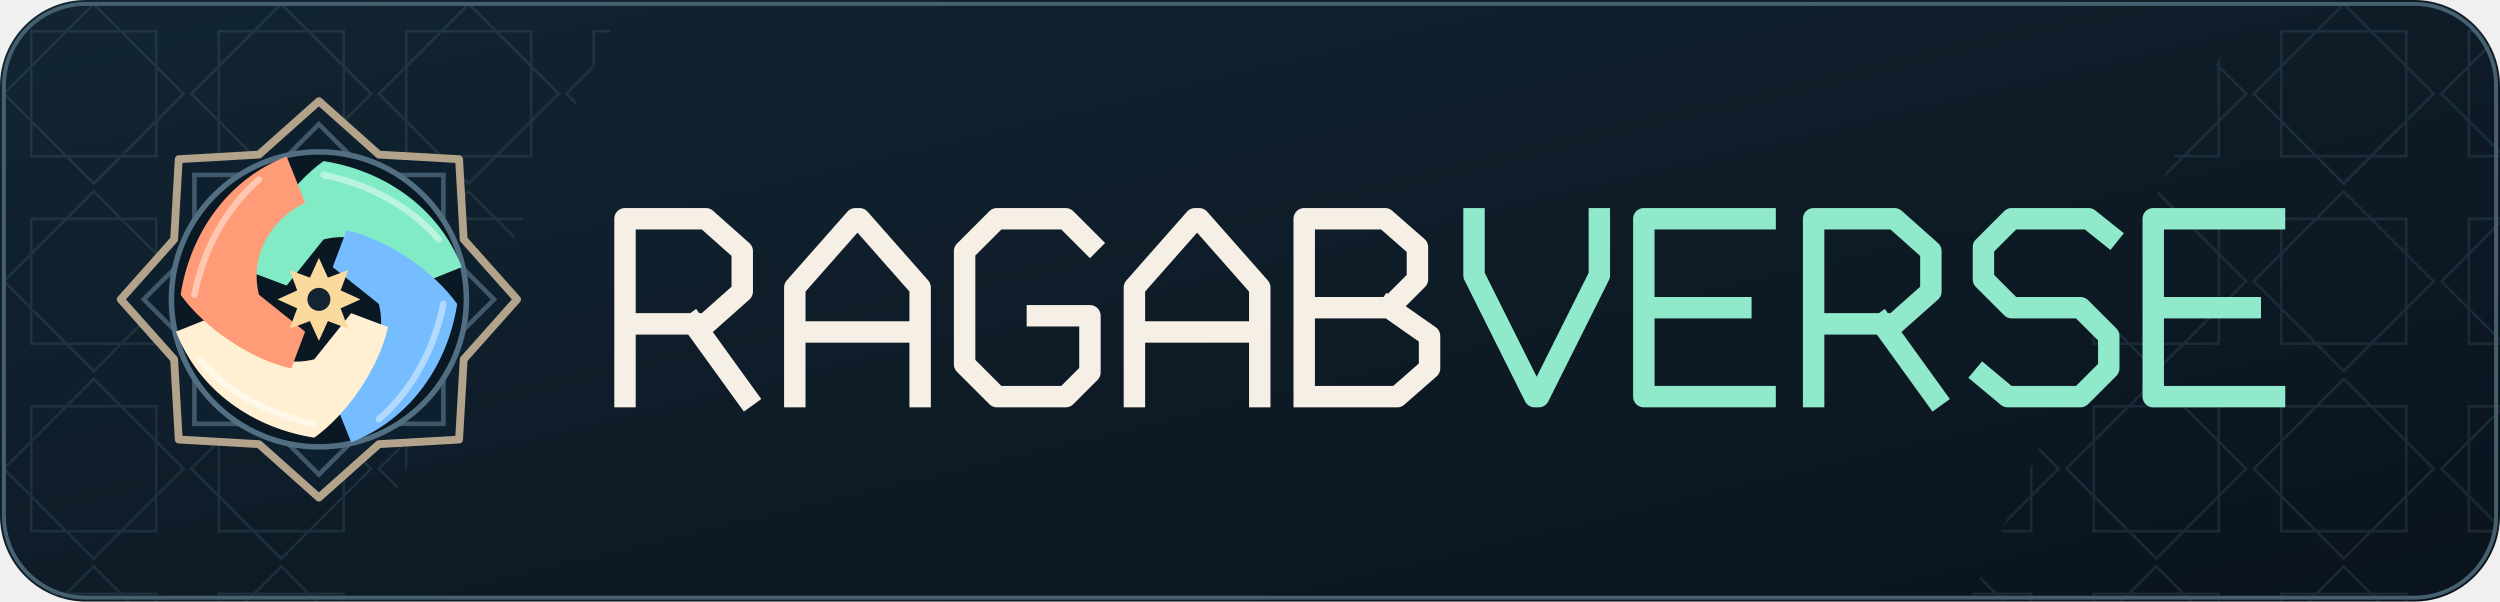
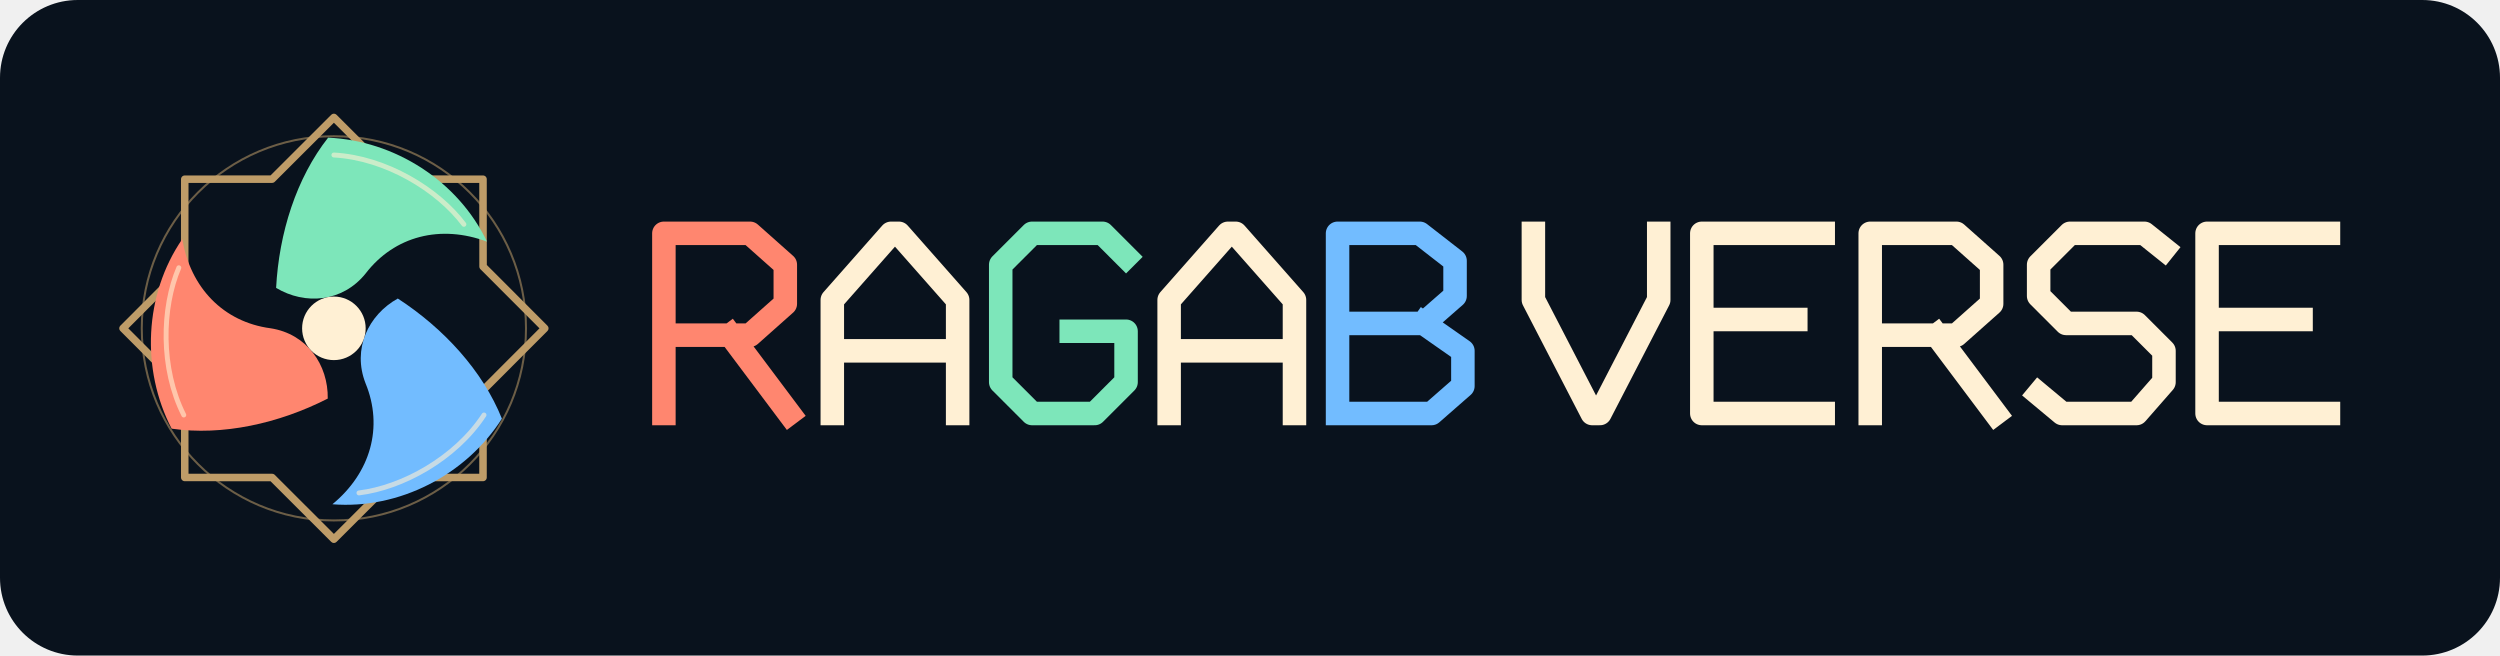
- <svg xmlns="http://www.w3.org/2000/svg" viewBox="0 0 640 154">
-   <defs>
-     <linearGradient id="plate" x2="1" y2="1">
-       <stop stop-color="#122532" />
-       <stop offset="1" stop-color="#0a131e" />
-     </linearGradient>
-     <pattern id="lattice" width="48" height="48" patternUnits="userSpaceOnUse">
-       <path d="M24 1 47 24 24 47 1 24Z M8 8h32v32H8Z" fill="none" stroke="#7e9ca8" stroke-opacity=".15" stroke-width=".65" />
-     </pattern>
-     <clipPath id="plate-clip">
-       <rect width="640" height="154" rx="22" />
-     </clipPath>
-   </defs>
-   <g clip-path="url(#plate-clip)">
-     <rect width="640" height="154" fill="url(#plate)" />
-     <path d="M0 0h160L88 154H0zm640 0h-65l-71 154h136z" fill="url(#lattice)" />
+ <svg xmlns="http://www.w3.org/2000/svg" viewBox="0 0 900 236">
+   <rect width="900" height="236" rx="28" fill="#09121D" />
+   <g transform="translate(37 35) scale(1.04)">
+     <polygon points="80.00,7.00 101.39,28.36 131.62,28.38 131.64,58.61 153.00,80.00 131.64,101.39 131.62,131.62 101.39,131.64 80.00,153.00 58.61,131.64 28.38,131.62 28.36,101.39 7.00,80.00 28.36,58.61 28.38,28.38 58.61,28.36" fill="none" stroke="#BE9C68" stroke-width="2.6" stroke-linejoin="round" />
+     <circle cx="80" cy="80" r="66.5" fill="none" stroke="#BE9C68" stroke-width=".7" opacity=".55" />
+     <g>
+       <g transform="rotate(0 80 80)">
+         <path d="M78 14C101 15 123 29 133 50C117 44 101 48 91 61C83 71 70 72 60 66C61 47 67 28 78 14Z" fill="#7DE6BA" />
+         <path d="M80 20C98 21 116 32 125 44" fill="none" stroke="#FFF0D4" opacity=".6" stroke-width="1.7" stroke-linecap="round" />
+       </g>
+       <g transform="rotate(120 80 80)">
+         <path d="M78 14C101 15 123 29 133 50C117 44 101 48 91 61C83 71 70 72 60 66C61 47 67 28 78 14Z" fill="#72BCFF" />
+         <path d="M80 20C98 21 116 32 125 44" fill="none" stroke="#FFF0D4" opacity=".6" stroke-width="1.7" stroke-linecap="round" />
+       </g>
+       <g transform="rotate(240 80 80)">
+         <path d="M78 14C101 15 123 29 133 50C117 44 101 48 91 61C83 71 70 72 60 66C61 47 67 28 78 14Z" fill="#FF866F" />
+         <path d="M80 20C98 21 116 32 125 44" fill="none" stroke="#FFF0D4" opacity=".6" stroke-width="1.7" stroke-linecap="round" />
+       </g>
+     </g>
+     <circle cx="80" cy="80" r="11" fill="#FFF0D4" />
  </g>
-   <rect x="1" y="1" width="638" height="152" rx="21" fill="none" stroke="#476070" />
-   <g transform="translate(25 20) scale(1.18)">
-     <polygon points="48.00,5.00 61.01,16.59 78.41,17.59 79.41,34.99 91.00,48.00 79.41,61.01 78.41,78.41 61.01,79.41 48.00,91.00 34.99,79.41 17.59,78.41 16.59,61.01 5.00,48.00 16.59,34.99 17.59,17.59 34.99,16.59" fill="#0e202d" stroke="#b3a38a" stroke-width="1.7" stroke-linejoin="round" />
-     <path d="M48 10 86 48 48 86 10 48Z M21 21h54v54H21Z" fill="none" stroke="#648296" stroke-opacity=".58" stroke-width="1" />
-     <circle cx="48" cy="48" r="32" fill="#0a1824" stroke="#526e82" stroke-width="1.2" />
-     <g transform="rotate(0 48 48)">
-       <path d="M49 18C62 20 74 28 79 41L69 45C65 37 57 33 49 35L41 45L33 42C35 33 42 23 49 18Z" fill="#81EBC5" />
-       <path d="M49 21C59 23 68 28 74 35" fill="none" stroke="#fff" stroke-opacity=".44" stroke-width="1.4" stroke-linecap="round" />
-     </g>
-     <g transform="rotate(90 48 48)">
-       <path d="M49 18C62 20 74 28 79 41L69 45C65 37 57 33 49 35L41 45L33 42C35 33 42 23 49 18Z" fill="#76BDFF" />
-       <path d="M49 21C59 23 68 28 74 35" fill="none" stroke="#fff" stroke-opacity=".44" stroke-width="1.4" stroke-linecap="round" />
-     </g>
-     <g transform="rotate(180 48 48)">
-       <path d="M49 18C62 20 74 28 79 41L69 45C65 37 57 33 49 35L41 45L33 42C35 33 42 23 49 18Z" fill="#FFF0D4" />
-       <path d="M49 21C59 23 68 28 74 35" fill="none" stroke="#fff" stroke-opacity=".44" stroke-width="1.4" stroke-linecap="round" />
-     </g>
-     <g transform="rotate(270 48 48)">
-       <path d="M49 18C62 20 74 28 79 41L69 45C65 37 57 33 49 35L41 45L33 42C35 33 42 23 49 18Z" fill="#FF9B76" />
-       <path d="M49 21C59 23 68 28 74 35" fill="none" stroke="#fff" stroke-opacity=".44" stroke-width="1.4" stroke-linecap="round" />
-     </g>
-     <polygon points="48.00,39.00 49.95,43.29 54.36,41.64 52.71,46.05 57.00,48.00 52.71,49.95 54.36,54.36 49.95,52.71 48.00,57.00 46.05,52.71 41.64,54.36 43.29,49.95 39.00,48.00 43.29,46.05 41.64,41.64 46.05,43.29" fill="#fbdb9d" />
-     <circle cx="48" cy="48" r="2.5" fill="#142433" />
-   </g>
-   <g transform="translate(160 56) scale(1.035)" fill="none" stroke-width="5.3" stroke-linejoin="round" stroke-linecap="square">
-     <path transform="translate(0 0)" d="M0 44V0h20l9 8v10l-9 8H0m17 0 13 18" stroke="#f5efe5" />
-     <path transform="translate(42 0)" d="M0 44V17L15 0h1l15 17v27M0 28h31" stroke="#f5efe5" />
-     <path transform="translate(84 0)" d="M31 6l-6-6H8L0 8v28l8 8h17l6-6V24H18" stroke="#f5efe5" />
-     <path transform="translate(126 0)" d="M0 44V17L15 0h1l15 17v27M0 28h31" stroke="#f5efe5" />
-     <path transform="translate(168 0)" d="M0 44V0h20l8 7v8l-7 7H0m21 0 10 7v8l-8 7H0" stroke="#f5efe5" />
-     <path transform="translate(210 0)" d="M0 0v14l15 30h1l15-30V0" stroke="#8fe9ca" />
-     <path transform="translate(252 0)" d="M30 0H0v44h30M0 22h24" stroke="#8fe9ca" />
-     <path transform="translate(294 0)" d="M0 44V0h20l9 8v10l-9 8H0m17 0 13 18" stroke="#8fe9ca" />
-     <path transform="translate(336 0)" d="M31 4l-5-4H7L0 7v8l7 7h17l7 7v8l-7 7H6l-6-5" stroke="#8fe9ca" />
-     <path transform="translate(378 0)" d="M30 0H0v44h30M0 22h24" stroke="#8fe9ca" />
+   <g transform="translate(239 84) scale(1.41)" fill="none" stroke-width="6" stroke-linecap="square" stroke-linejoin="round">
+     <path transform="translate(0 0)" d="M0 46V0h22l9 8v10l-9 8H0m17 0 15 20" stroke="#FF866F" />
+     <path transform="translate(43 0)" d="M0 46V17L15 0h2l15 17v29M0 30h32" stroke="#FFF0D4" />
+     <path transform="translate(86 0)" d="M32 6l-6-6H8L0 8v30l8 8h16l8-8V25H18" stroke="#7DE6BA" />
+     <path transform="translate(129 0)" d="M0 46V17L15 0h2l15 17v29M0 30h32" stroke="#FFF0D4" />
+     <path transform="translate(172 0)" d="M0 46V0h21l9 7v9l-8 7H0m22 0 10 7v9l-8 7H0" stroke="#72BCFF" />
+     <path transform="translate(222 0)" d="M0 0v17l15 29h2l15-29V0" stroke="#FFF0D4" />
+     <path transform="translate(265 0)" d="M31 0H0v46h31M0 22h24" stroke="#FFF0D4" />
+     <path transform="translate(308 0)" d="M0 46V0h22l9 8v10l-9 8H0m17 0 15 20" stroke="#FFF0D4" />
+     <path transform="translate(351 0)" d="M32 4l-5-4H8L0 8v8l7 7h18l7 7v8l-7 8H6l-6-5" stroke="#FFF0D4" />
+     <path transform="translate(394 0)" d="M31 0H0v46h31M0 22h24" stroke="#FFF0D4" />
  </g>
</svg>
